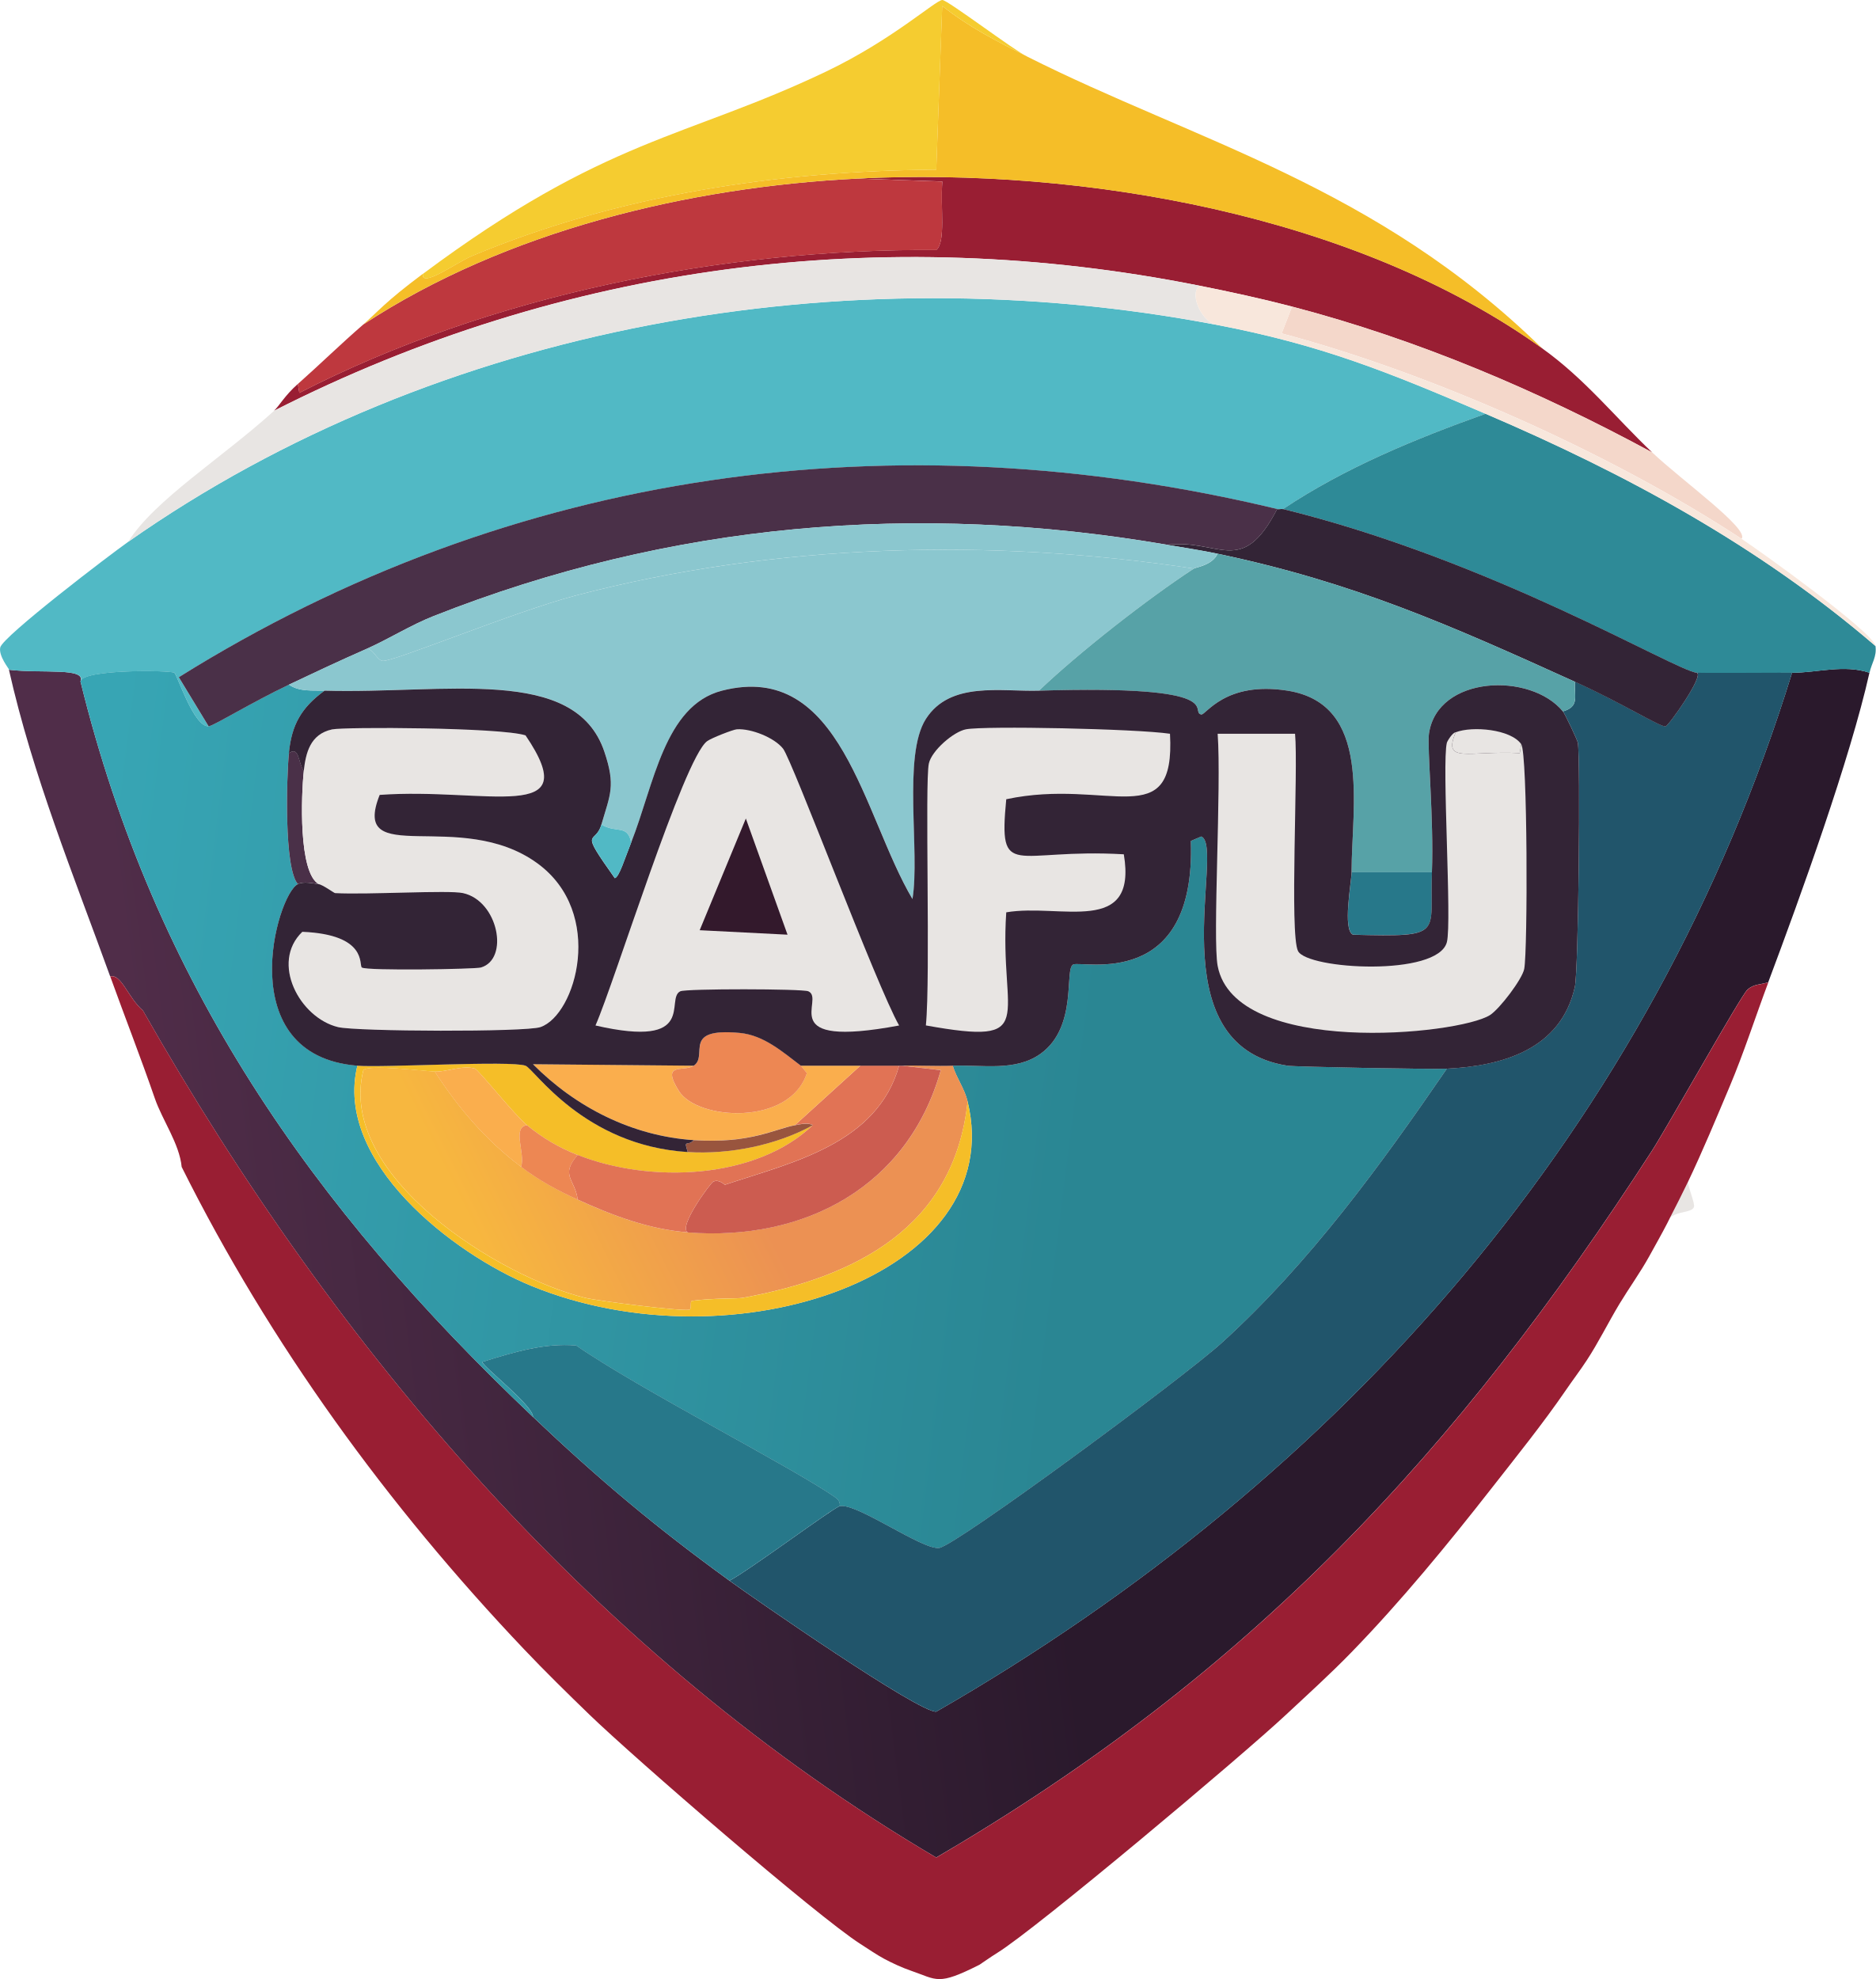
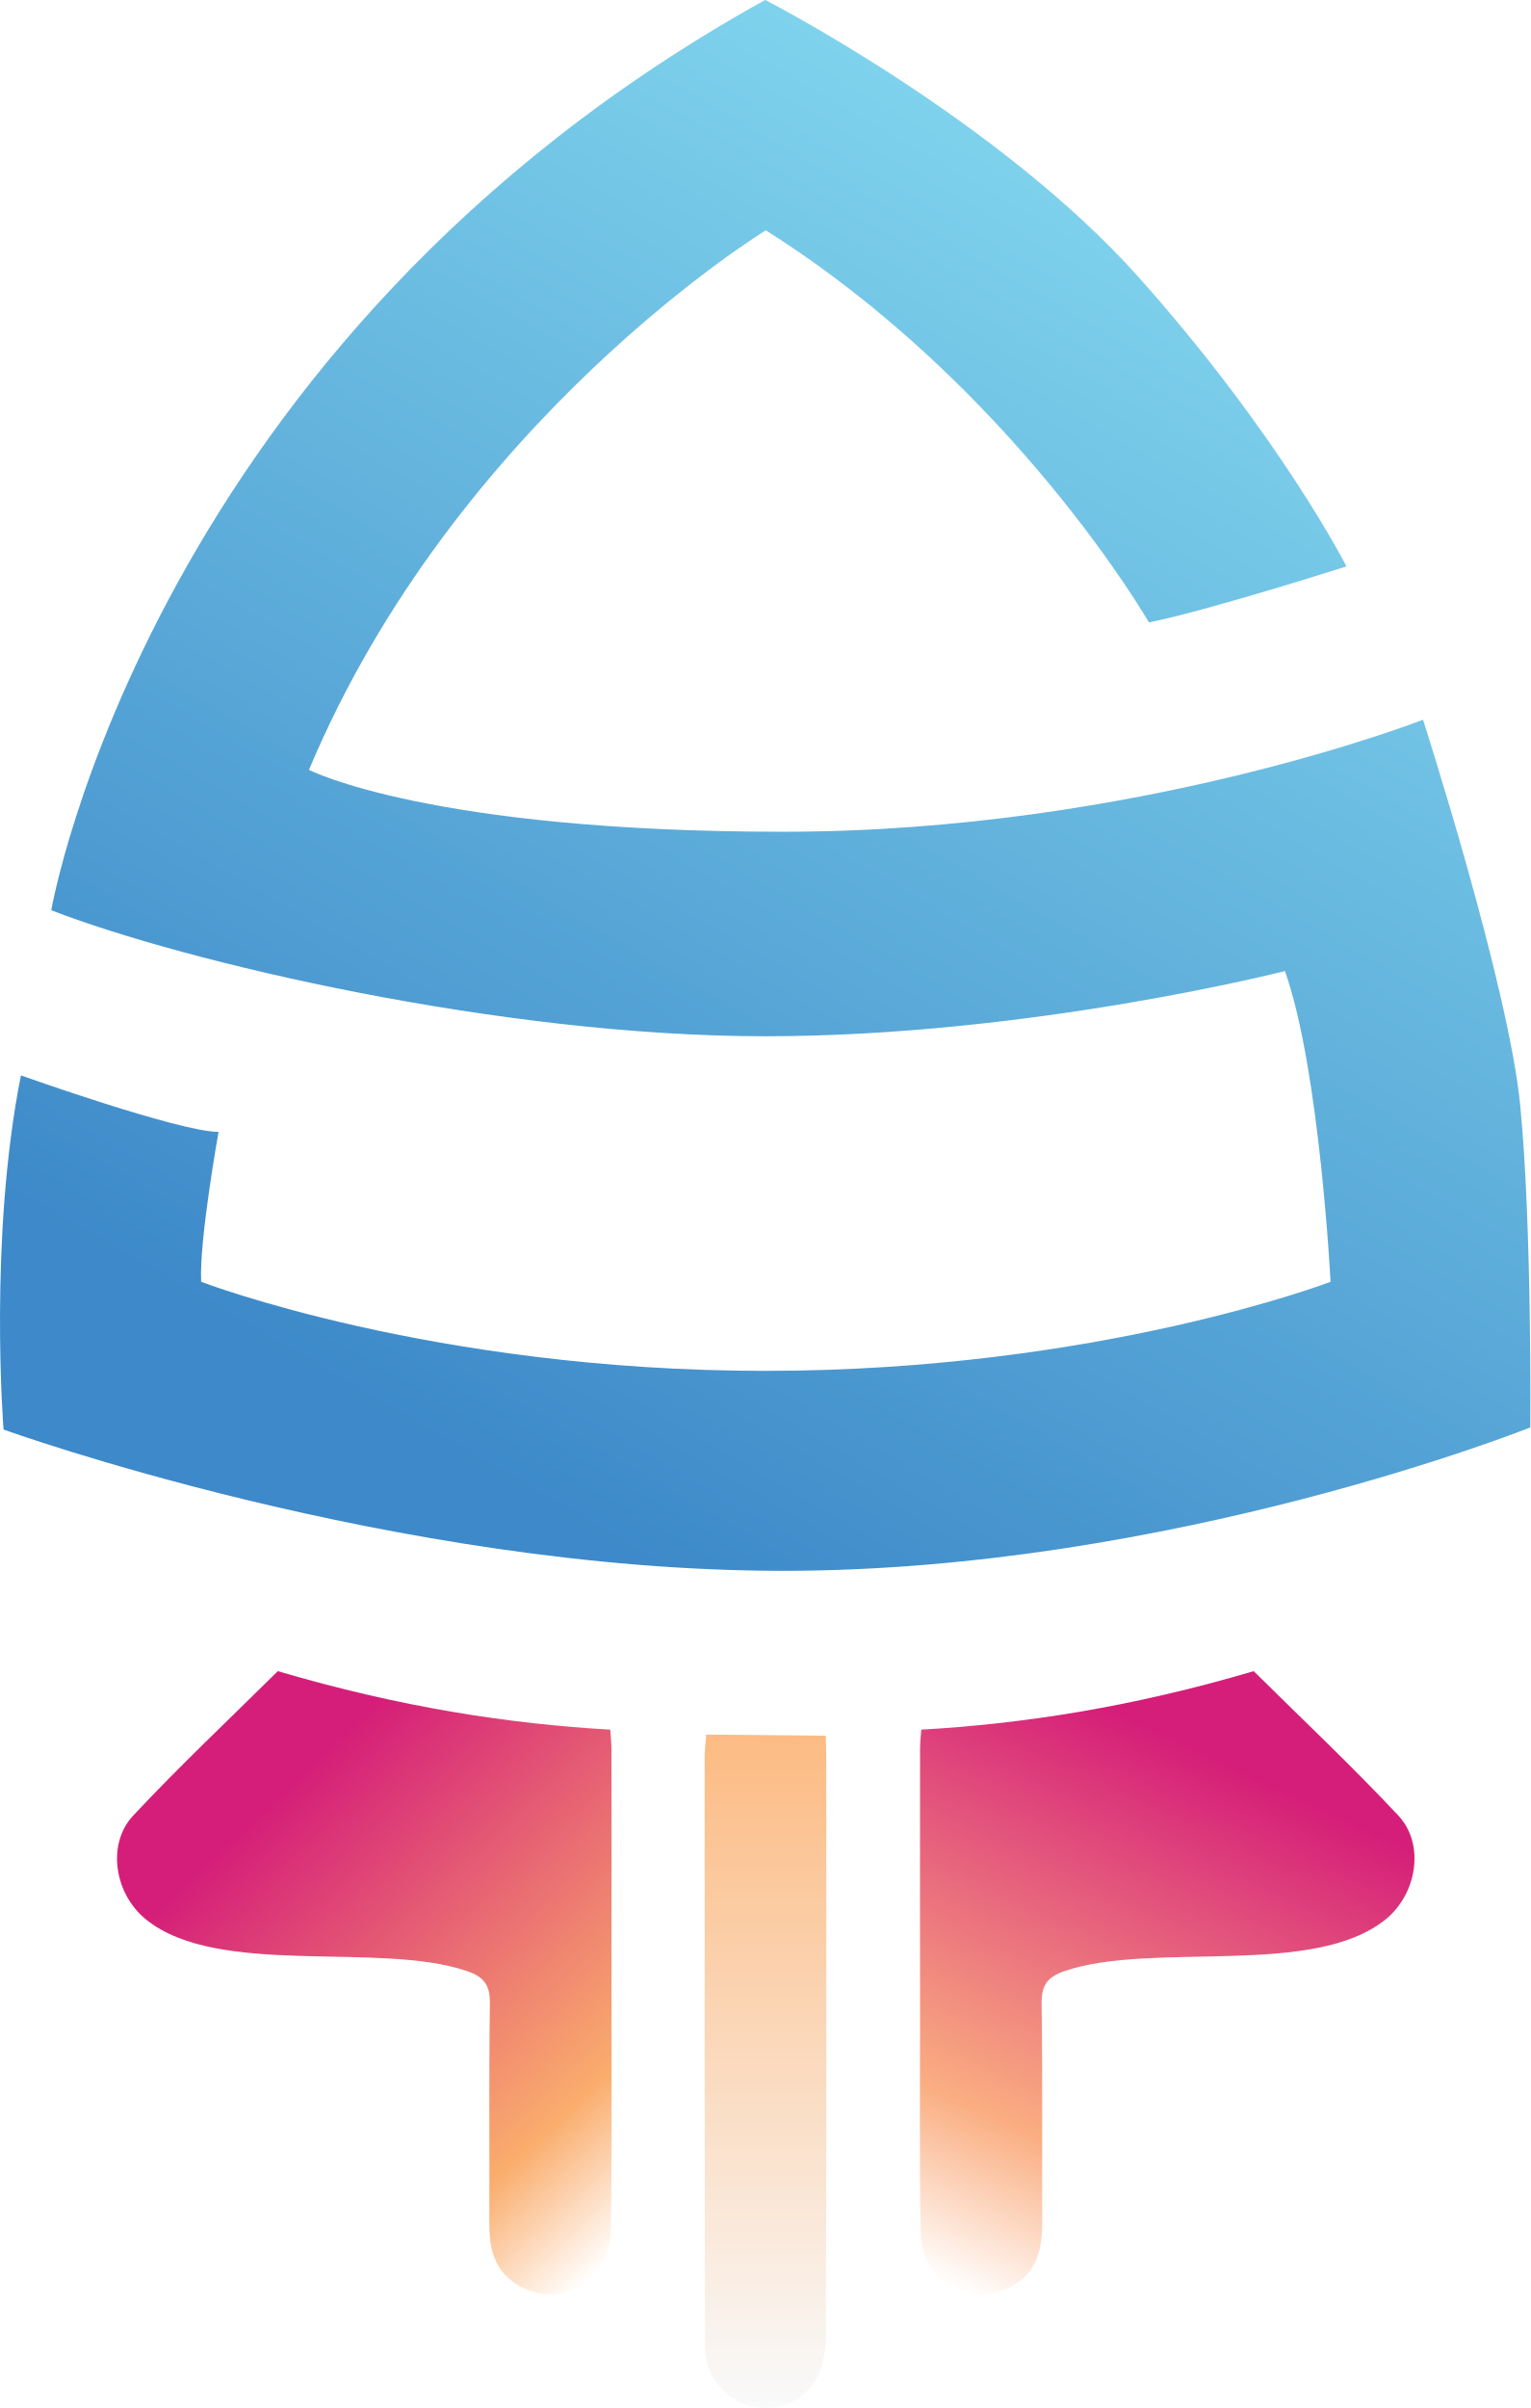
- <svg xmlns="http://www.w3.org/2000/svg" id="Layer_2" data-name="Layer 2" viewBox="0 0 314.8 332.12">
+ <svg xmlns="http://www.w3.org/2000/svg" id="Layer_2" data-name="Layer 2" viewBox="0 0 228.78 359.83">
  <defs>
-     <linearGradient id="linear-gradient" x1="314.07" y1="182.08" x2="27.65" y2="218.67" gradientUnits="userSpaceOnUse">
-       <stop offset=".5" stop-color="#2a192c" />
-       <stop offset="1" stop-color="#502d49" />
+     <style>
+       .cls-1 {
+         fill: url(#linear-gradient);
+       }
+ 
+       .cls-1, .cls-2, .cls-3, .cls-4 {
+         stroke-width: 0px;
+       }
+ 
+       .cls-2 {
+         fill: url(#linear-gradient-4);
+       }
+ 
+       .cls-3 {
+         fill: url(#linear-gradient-2);
+       }
+ 
+       .cls-4 {
+         fill: url(#linear-gradient-3);
+       }
+     </style>
+     <linearGradient id="linear-gradient" x1="184.42" y1="248.25" x2="141.08" y2="341.19" gradientUnits="userSpaceOnUse">
+       <stop offset=".14" stop-color="#d51e79" />
+       <stop offset=".75" stop-color="#faae81" />
+       <stop offset="1" stop-color="#fff" />
    </linearGradient>
-     <linearGradient id="linear-gradient-2" x1="12.17" y1="175.93" x2="229.27" y2="203.25" gradientUnits="userSpaceOnUse">
-       <stop offset="0" stop-color="#37a5b4" />
-       <stop offset=".78" stop-color="#2a8693" />
+     <linearGradient id="linear-gradient-2" x1="68.39" y1="252.8" x2="189.44" y2="43.15" gradientUnits="userSpaceOnUse">
+       <stop offset=".12" stop-color="#3d89c9" />
+       <stop offset="1" stop-color="#7fd2ec" />
    </linearGradient>
-     <linearGradient id="linear-gradient-3" x1="119.49" y1="187.15" x2="79.67" y2="206.92" gradientUnits="userSpaceOnUse">
-       <stop offset="0" stop-color="#ec9153" />
-       <stop offset="1" stop-color="#f7b73f" />
+     <linearGradient id="linear-gradient-3" x1="114.41" y1="259.2" x2="114.41" y2="359.83" gradientUnits="userSpaceOnUse">
+       <stop offset="0" stop-color="#fcbb83" />
+       <stop offset="1" stop-color="#f9fafb" />
+     </linearGradient>
+     <linearGradient id="linear-gradient-4" x1="1603.43" y1="252.87" x2="1536.31" y2="324.85" gradientTransform="translate(1641.45) rotate(-180) scale(1 -1)" gradientUnits="userSpaceOnUse">
+       <stop offset=".14" stop-color="#d51e79" />
+       <stop offset=".79" stop-color="#faad6d" />
+       <stop offset="1" stop-color="#fff" />
    </linearGradient>
  </defs>
  <g id="Layer_1-2" data-name="Layer 1">
    <g>
-       <g>
-         <path d="M258.81,58.45c7.25,5.19,12.18,11.49,18.48,17.48-19.18-10.38-39.3-18.94-60.45-24.48-5.05-1.32-10.37-2.48-15.49-3.5-53.31-10.64-106.86-3.65-155.36,20.98.83-.75,1.79-2.54,4-4.5l.25,1.5c32.01-16.46,71.08-24.22,106.91-23.98,1.61-1.43.66-6.95,1-11.49l-14.24-.5c37.78-1.87,83.53,6,114.9,28.48Z" fill="#991e33" stroke-width="0" />
-         <path d="M143.91,29.97l14.24.5c-.34,4.54.61,10.06-1,11.49-35.83-.24-74.89,7.52-106.91,23.98l-.25-1.5c3.71-3.29,7.21-6.72,10.99-9.99,23.92-15.7,54.61-23.07,82.93-24.48Z" fill="#be383e" stroke-width="0" />
-         <g>
-           <path d="M172.38,9.49c28.29,14.25,58.48,21.63,86.42,48.96-31.37-22.48-77.12-30.35-114.9-28.48-28.32,1.41-59,8.78-82.93,24.48,2.41-2.09,3.59-3.72,9.99-8.49-.3,2.46,5.62-1.9,8.24-3,24.55-10.28,51.46-14.3,77.93-14.49l1-27.48c4.53,3.59,9.17,5.94,14.24,8.49Z" fill="#f5be28" stroke-width="0" />
-           <path d="M172.38,9.49c-5.07-2.55-9.71-4.9-14.24-8.49l-1,27.48c-26.47.18-53.38,4.21-77.93,14.49-2.62,1.1-8.55,5.46-8.24,3,30.77-22.93,44.04-22.68,67.69-33.97C149.82,6.66,157,.04,158.15,0c.85-.03,12.18,8.57,14.24,9.49Z" fill="#f5cc30" stroke-width="0" />
-         </g>
-       </g>
-       <path d="M280.29,204.32c.99-1.94,2.06-4.04,3-5.99.04,1.03,1.23,3.66,1,4.25-.36.95-2.61.63-4,1.75Z" fill="#e8e5e3" stroke-width="0" />
-       <g>
-         <path d="M13.52,114.4c12.41,50.43,38.74,88.13,75.93,123.39,11.19,10.6,20.48,18.41,32.97,27.48,4.22,3.06,31.97,22.3,34.72,21.98,68.36-39.3,120.21-98.48,143.62-174.35,4.25,0,8.71-1.44,12.99,0-3.26,14.53-11.56,37.49-16.99,51.95-1.28.41-2.44.27-3.5,1.25-1.15,1.07-13.46,23.06-15.99,26.98-32.77,50.73-67.58,87.95-120.15,118.65-56.82-33.44-100.82-85.31-133.13-142.13-2.52-2.18-3.6-6.19-5.5-5.74-6.16-17.02-12.99-33.7-16.99-51.46,5.57.66,13.04-.44,11.99,2Z" fill="url(#linear-gradient)" stroke-width="0" />
-         <path d="M203.86,54.45c17.96,3.42,29.07,7.97,45.46,14.99-11.8,4.23-23.51,9-33.97,15.99-.29-.07-.71.07-1,0-64.1-15.4-128.26-6.79-184.34,28.23l5,8.24c-2.51.1-5.28-8.71-5.74-8.99-.71-.43-15.66-.62-15.74,1.5,1.05-2.44-6.42-1.34-11.99-2-.04-.2-1.8-2.31-1.5-3.75.38-1.83,18.58-15.7,21.48-17.73,52.04-36.55,120.38-48.26,182.34-36.47Z" fill="#51b9c5" stroke-width="0" />
-         <path d="M296.78,164.86c-2.16,5.76-4.11,11.84-6.49,17.48-2.22,5.27-4.53,10.84-6.99,15.99-.94,1.96-2.01,4.06-3,5.99-.17.34-.33.68-.5,1-.92,1.78-2.02,3.72-3,5.5-1.47,2.67-3.41,5.36-5,7.99-1.85,3.07-3.55,6.53-5.5,9.49-1.07,1.64-2.37,3.34-3.5,5-3.81,5.56-8.32,11.16-12.49,16.49-7.33,9.37-15.19,18.95-23.48,27.48-3.49,3.6-7.32,7.06-10.99,10.49-7.34,6.87-41.9,35.92-48.46,39.97-1.22.75-2.84,1.92-3,2-7.04,3.55-7.04,2.53-11.49,1-1.47-.5-3.13-1.27-4.5-2-1.22-.65-2.79-1.73-4-2.5-7.39-4.74-37.87-31.14-45.46-38.47-3.62-3.5-7.53-7.34-10.99-10.99-22.86-24.07-42.62-51.21-57.45-80.93-.37-3.89-3.24-7.84-4.5-11.49-2.38-6.89-5.02-13.64-7.49-20.48,1.9-.44,2.98,3.57,5.5,5.74,32.31,56.81,76.31,108.69,133.13,142.13,52.57-30.7,87.38-67.91,120.15-118.65,2.53-3.91,14.84-25.91,15.99-26.98,1.06-.98,2.22-.84,3.5-1.25Z" fill="#991e33" stroke-width="0" />
-         <path d="M249.32,69.44c23.57,10.08,45.89,22.17,65.44,38.97.25,1.8-.62,2.8-1,4.5-4.27-1.44-8.74,0-12.99,0-2.79,0-15.19.08-15.99,0-3.72-.38-34.22-18.81-69.44-27.48,10.46-6.98,22.17-11.76,33.97-15.99Z" fill="#2e8a97" stroke-width="0" />
-         <path d="M201.36,47.96c-1.78,1.12.08,5.64,2.5,6.49-61.97-11.79-130.3-.08-182.34,36.47,4.37-6.99,15.78-14.08,24.48-21.98,48.5-24.63,102.05-31.62,155.36-20.98Z" fill="#e8e5e3" stroke-width="0" />
-         <path d="M277.29,75.93c4.84,4.6,16.41,12.89,14.99,14.49-21.8-14.3-51.96-27.76-77.18-34.47l1.75-4.5c21.14,5.54,41.27,14.1,60.45,24.48Z" fill="#f4d7ca" stroke-width="0" />
-         <path d="M216.85,51.46l-1.75,4.5c25.22,6.71,55.38,20.17,77.18,34.47,3.09,2.02,22.16,15.7,22.48,17.98-19.56-16.79-41.88-28.88-65.44-38.97-16.39-7.01-27.5-11.57-45.46-14.99-2.42-.85-4.27-5.37-2.5-6.49,5.12,1.02,10.44,2.17,15.49,3.5Z" fill="#f8e7dc" stroke-width="0" />
-         <path d="M35,121.89c.76-.03,7.16-3.99,13.49-6.99,1.78,1.23,4.01.94,5.99,1-3.91,2.85-5.53,5.73-5.99,10.49-.4,4.15-.84,19.3,1.5,21.98-3.55,1.77-11.26,28.74,9.99,30.47-3.96,16.11,16.06,31.58,29.22,36.97,33.92,13.88,80.24-1.86,73.19-30.97-.53-2.19-1.85-3.89-2.5-5.99,4.95-.18,10.54,1.01,14.74-2,6.35-4.55,3.93-14.29,5.5-14.99,1.56-.69,20.6,4.52,19.73-20.73l1.75-.75c4.17,1.71-7.71,35.05,14.49,38.47,1.32.2,24.22.62,26.73.5-11.2,16.33-23.02,32.58-37.72,45.96-6.56,5.97-44.56,33.99-47.46,34.47-2.74.46-14.01-7.71-16.74-6.99.14-.7-.23-1.13-.75-1.5-6.96-4.91-33.09-18.26-43.46-25.48-5.42-.47-10.59,1.17-15.74,2.75-.17.61,8.55,7.32,8.49,9.24C52.26,202.53,25.93,164.83,13.52,114.4c.08-2.12,15.02-1.93,15.74-1.5.47.28,3.23,9.09,5.74,8.99Z" fill="url(#linear-gradient-2)" stroke-width="0" />
-         <path d="M300.77,112.9c-23.41,75.87-75.26,135.05-143.62,174.35-2.75.32-30.5-18.92-34.72-21.98,3.25-1.67,17.33-12.18,18.48-12.49,2.72-.72,13.99,7.45,16.74,6.99,2.9-.48,40.89-28.5,47.46-34.47,14.7-13.38,26.52-29.63,37.72-45.96,9.27-.45,19.15-3.21,21.48-13.74.61-2.74.96-38.13.5-40.96-.07-.42-2.14-4.8-2.5-5.25,2.8-.84,1.9-2.43,2-5,8.01,3.63,14.41,7.69,15.24,7.49.53-.12,6.45-8.5,5.25-8.99.8.08,13.2,0,15.99,0Z" fill="#21556b" stroke-width="0" />
-         <path d="M140.91,252.78c-1.16.31-15.23,10.82-18.48,12.49-12.5-9.07-21.79-16.87-32.97-27.48.06-1.92-8.67-8.63-8.49-9.24,5.14-1.58,10.32-3.21,15.74-2.75,10.37,7.22,36.5,20.57,43.46,25.48.52.37.89.8.75,1.5Z" fill="#27788a" stroke-width="0" />
-         <g>
-           <path d="M214.35,85.43c-5.97,11.53-9.71,4.96-18.48,5.99-42.11-7.22-83.36-3.74-123.14,11.99-3.83,1.51-7.5,3.85-11.24,5.5-4.43,1.95-8.63,3.92-12.99,5.99-6.33,3.01-12.73,6.96-13.49,6.99l-5-8.24c56.08-35.02,120.24-43.63,184.34-28.23Z" fill="#4a3048" stroke-width="0" />
-           <path d="M215.35,85.43c35.22,8.66,65.72,27.09,69.44,27.48,1.2.5-4.71,8.87-5.25,8.99-.83.19-7.23-3.86-15.24-7.49-20.91-9.48-37.05-16.67-59.95-21.48-2.81-.59-5.66-1.01-8.49-1.5,8.78-1.04,12.51,5.53,18.48-5.99.29.07.71-.07,1,0Z" fill="#332436" stroke-width="0" />
-         </g>
-         <path d="M200.36,95.42c-7.82,5.13-19.16,13.98-25.98,20.48-6.33.19-14.89-1.65-18.98,4.75-3.94,6.16-.95,22.3-2.25,30.22-8.32-14.04-11.94-40.12-31.97-34.97-9.68,2.49-11.4,15.82-15.24,25.48-.66-3.1-2.48-1.48-5-3,1.47-5.06,2.44-6.49.5-12.24-4.91-14.58-26.68-9.67-46.96-10.24-1.99-.06-4.21.23-5.99-1,4.36-2.07,8.56-4.05,12.99-5.99,1.22-.11,1.69,1.86,2.75,2,1.7.22,22.07-8.26,32.47-10.99,33.36-8.75,69.66-9.66,103.66-4.5Z" fill="#8bc7cf" stroke-width="0" />
-         <path d="M264.3,114.4c-.09,2.56.8,4.16-2,5-5.42-6.65-21.09-6.07-22.48,3.75-.32,2.27.83,14.34.5,23.23h-13.49c.03-11.17,3.49-28.22-10.74-30.47-10.52-1.67-13.72,4.16-14.49,4-2.1-.46,5.14-4.98-27.23-4,6.82-6.5,18.15-15.35,25.98-20.48.35-.23,3.11-.56,4-2.5,22.9,4.81,39.04,12,59.95,21.48Z" fill="#57a2a7" stroke-width="0" />
-         <path d="M195.86,91.42c2.83.49,5.68.91,8.49,1.5-.89,1.94-3.65,2.27-4,2.5-34-5.16-70.3-4.26-103.66,4.5-10.4,2.73-30.77,11.22-32.47,10.99-1.05-.14-1.53-2.11-2.75-2,3.74-1.65,7.41-3.98,11.24-5.5,39.78-15.73,81.03-19.21,123.14-11.99Z" fill="#8bc7cf" stroke-width="0" />
-         <g>
-           <path d="M50.99,129.39c-.44,4.03-.92,17.05,2.5,18.98-1.05-.13-2.51-.5-3.5,0-2.34-2.68-1.9-17.84-1.5-21.98,1.79-1.22,1.51,1.58,2.5,3Z" fill="#4a3048" stroke-width="0" />
-           <path d="M53.49,148.37c-3.42-1.93-2.94-14.96-2.5-18.98.33-3.02,1.05-6.18,4.75-6.99,1.96-.43,28.22-.37,32.47,1,10.24,15.08-6.61,8.7-24.48,9.99-5.02,12.62,13.49,2.02,26.48,11.49,11.42,8.33,6.45,25.44.5,27.48-2.51.86-30.88.75-33.97,0-6.44-1.56-11.38-10.81-5.99-15.99,11.04.47,9.46,5.62,9.99,5.99.82.58,19.02.28,19.98,0,4.81-1.4,2.93-11.19-3-12.49-2.44-.54-16.01.3-21.48,0-.16,0-2.08-1.42-2.75-1.5Z" fill="#e8e5e3" stroke-width="0" />
-         </g>
-         <path d="M240.33,146.37c-.4,10.5,2.3,10.88-13.24,10.49-1.81-.81-.25-8.88-.25-10.49h13.49Z" fill="#27788a" stroke-width="0" />
-         <g>
-           <path d="M159.9,178.84c.65,2.11,1.97,3.8,2.5,5.99-2.24,21.17-18.74,29.47-37.72,32.97-.98.18-4.73.01-8.49.5-.48.06-.02,1.39-.5,1.5-1.31.29-15.27-1.46-17.48-2-14.29-3.46-41.71-20.44-37.22-38.22.93-.98,10.09.16,11.99.25,3.93,6.12,8.65,11.6,14.49,15.99,3.03,2.28,6.04,3.91,9.49,5.5,5.79,2.66,11.97,4.99,18.48,5.5,19.64,1.52,36.97-7.69,42.46-27.23l-6.49-.75c2.83-.08,5.67.1,8.49,0Z" fill="url(#linear-gradient-3)" stroke-width="0" />
-           <path d="M115.43,193.33c6.96.43,14.81-1.1,20.98-4.5-9.56,9.15-27.27,9.81-39.47,5-3.17-1.25-5.87-2.84-8.49-5-2.22-1.83-8.13-9.3-8.74-9.49-2.04-.64-4.83.59-6.74.5-1.9-.09-11.06-1.23-11.99-.25-4.49,17.77,22.93,34.75,37.22,38.22,2.22.54,16.17,2.28,17.48,2,.48-.11.02-1.44.5-1.5,3.76-.49,7.51-.32,8.49-.5,18.97-3.5,35.48-11.8,37.72-32.97,7.05,29.11-39.27,44.86-73.19,30.97-13.17-5.39-33.18-20.86-29.22-36.97,4.38.36,25.76-.91,28.23,0,1.48.55,9.75,13.4,27.23,14.49Z" fill="#f5be28" stroke-width="0" />
-           <path d="M115.43,206.82c-1.67-.9,3.8-8.26,4.25-8.49.98-.52,1.9.53,2,.5,11.32-3.77,25.5-6.83,29.22-19.98h.5l6.49.75c-5.5,19.54-22.82,28.75-42.46,27.23Z" fill="#cc5c50" stroke-width="0" />
-           <path d="M150.9,178.84c-3.72,13.15-17.91,16.21-29.22,19.98-.1.03-1.01-1.02-2-.5-.45.24-5.92,7.59-4.25,8.49-6.51-.5-12.69-2.84-18.48-5.5-.39-3.37-3.04-4.04,0-7.49,12.2,4.82,29.91,4.15,39.47-5-.76-.48-2.25-.14-3,0q5.5-5,10.99-9.99h6.49Z" fill="#e17355" stroke-width="0" />
-           <path d="M116.43,178.84c-1.67,1.13-5.58-.7-2.5,4.25,3.09,4.95,18.6,5.91,21.48-3l-1-1.25h9.99q-5.5,5-10.99,9.99c-3.43.62-7.47,3.12-16.99,2.5-10.3-.68-19.81-5.51-26.98-12.74l26.98.25Z" fill="#faae4d" stroke-width="0" />
-           <path d="M134.42,178.84l1,1.25c-2.88,8.91-18.39,7.94-21.48,3-3.09-4.94.82-3.12,2.5-4.25,2.55-1.72-2.16-6.43,7.74-5.5,4.03.38,7.15,3.16,10.24,5.5Z" fill="#ed8753" stroke-width="0" />
-           <path d="M136.42,188.84c-6.17,3.39-14.02,4.93-20.98,4.5-.75-2.28-.04-.86,1-2,9.51.62,13.56-1.87,16.99-2.5.74-.14,2.23-.48,3,0Z" fill="#99553e" stroke-width="0" />
-           <path d="M88.46,188.84c-2.58.27-.26,4.74-1,6.99-5.83-4.39-10.56-9.86-14.49-15.99,1.91.09,4.7-1.14,6.74-.5.62.19,6.52,7.66,8.74,9.49Z" fill="#faae4d" stroke-width="0" />
-           <path d="M88.46,188.84c2.62,2.15,5.32,3.74,8.49,5-3.04,3.45-.39,4.12,0,7.49-3.45-1.58-6.46-3.21-9.49-5.5.73-2.26-1.58-6.72,1-6.99Z" fill="#ed8753" stroke-width="0" />
-         </g>
-         <g>
-           <path d="M262.31,119.4c.36.44,2.43,4.82,2.5,5.25.46,2.84.11,38.22-.5,40.96-2.33,10.53-12.21,13.29-21.48,13.74-2.51.12-25.41-.3-26.73-.5-22.2-3.42-10.32-36.76-14.49-38.47l-1.75.75c.87,25.25-18.18,20.04-19.73,20.73-1.57.69.85,10.44-5.5,14.99-4.2,3.01-9.78,1.82-14.74,2-2.82.1-5.67-.08-8.49,0h-16.99c-3.09-2.34-6.21-5.11-10.24-5.5-9.9-.93-5.19,3.78-7.74,5.5l-26.98-.25c7.17,7.23,16.68,12.06,26.98,12.74-1.04,1.14-1.75-.28-1,2-17.48-1.09-25.74-13.94-27.23-14.49-2.46-.91-23.84.36-28.23,0-21.25-1.73-13.54-28.7-9.99-30.47.99-.5,2.45-.13,3.5,0,.67.08,2.59,1.49,2.75,1.5,5.47.3,19.05-.54,21.48,0,5.92,1.3,7.81,11.09,3,12.49-.96.28-19.17.58-19.98,0-.53-.37,1.05-5.53-9.99-5.99-5.39,5.18-.44,14.43,5.99,15.99,3.1.75,31.46.86,33.97,0,5.95-2.03,10.92-19.15-.5-27.48-12.99-9.47-31.5,1.13-26.48-11.49,17.87-1.29,34.72,5.09,24.48-9.99-4.25-1.36-30.51-1.43-32.47-1-3.7.81-4.41,3.97-4.75,6.99-.99-1.42-.71-4.22-2.5-3,.46-4.76,2.08-7.64,5.99-10.49,20.28.58,42.05-4.34,46.96,10.24,1.94,5.75.97,7.18-.5,12.24-1.04,3.59-3.92.29,2.25,8.99.72-.14,1.69-3.34,2.75-5.99,3.83-9.66,5.56-22.99,15.24-25.48,20.04-5.15,23.65,20.93,31.97,34.97,1.3-7.92-1.69-24.06,2.25-30.22,4.09-6.4,12.65-4.55,18.98-4.75,32.37-.99,25.12,3.54,27.23,4,.76.17,3.97-5.66,14.49-4,14.23,2.26,10.77,19.31,10.74,30.47,0,1.61-1.56,9.69.25,10.49,15.54.39,12.84.01,13.24-10.49.34-8.89-.82-20.96-.5-23.23,1.39-9.82,17.06-10.39,22.48-3.75Z" fill="#332436" stroke-width="0" />
-           <path d="M244.32,122.89c-2.29,5.36,2.17,3.04,10.74,3.5l.25-1.5c1.08,1.56,1.1,34.64.5,37.72-.34,1.74-4.14,6.72-5.74,7.74-5.31,3.37-42.79,7.04-45.71-8.24-.87-4.56.65-30.09,0-38.97h12.99c.56,5.98-.95,33.65.5,36.47,1.59,3.1,23.47,4.33,24.98-1.5.86-3.33-.87-30.07,0-33.47.07-.26.95-1.74,1.5-1.75Z" fill="#e8e5e3" stroke-width="0" />
-           <path d="M162.14,122.39c3.12-.6,28.46-.1,34.22.75.95,17.05-10.32,7.33-27.48,10.99-1.33,13.81,1.21,8.17,19.73,9.24,2.33,13.85-10.7,8.19-19.73,9.74-1.21,17.87,5.81,22.45-13.49,18.98.8-8.07-.2-40.8.5-43.96.48-2.17,4.14-5.34,6.24-5.74Z" fill="#e8e5e3" stroke-width="0" />
-           <path d="M255.31,124.89l-.25,1.5c-8.57-.46-13.03,1.86-10.74-3.5,2.79-1.08,9.24-.52,10.99,2Z" fill="#e8e5e3" stroke-width="0" />
-           <path d="M105.94,141.38c-1.05,2.65-2.03,5.85-2.75,5.99-6.17-8.7-3.29-5.41-2.25-8.99,2.51,1.52,4.34-.1,5,3Z" fill="#51b9c5" stroke-width="0" />
-           <g>
-             <path d="M123.68,122.39c2.38-.15,6.28,1.39,7.74,3.25,1.56,1.98,15.69,39.81,19.48,46.46-21.25,3.97-12.26-4.43-15.24-5.74-.98-.43-20.51-.46-21.48,0-2.62,1.23,3.07,9.71-14.24,5.74,3.26-7.43,14.79-44.78,18.73-47.71.73-.54,4.38-1.96,5-2Z" fill="#e8e5e3" stroke-width="0" />
-             <path d="M125.18,137.38l6.99,19.48-14.74-.75,7.74-18.73Z" fill="#33192c" stroke-width="0" />
-           </g>
-         </g>
-       </g>
+       <path class="cls-1" d="M187.37,249.69c7.24,7.17,14.67,14.16,21.64,21.6,4.01,4.28,2.83,11.72-1.92,15.55-10.81,8.71-34.7,3.23-47.88,7.67-2.7.91-3.55,2.16-3.51,4.94.16,10.9.04,21.8.09,32.7.02,3.65-.68,7-3.94,9.11-6.25,4.05-14.08-.03-14.22-7.59-.21-11.24-.09-22.49-.1-33.73-.01-12.87-.02-25.73,0-38.6,0-.91.11-1.82.18-2.88,14.87-.84,31.31-3.3,49.8-8.77,0,0-.13,0-.13,0Z" />
+       <path class="cls-3" d="M201.26,84.64s-20.71,6.61-29.52,8.37c0,0-20.27-35.25-57.27-58.59,0,0-46.26,28.2-68.29,80.62,0,0,17.95,9.25,70.87,9.25s95.66-16.74,95.66-16.74c0,0,12.78,39.65,14.54,57.71,1.76,18.06,1.5,48.04,1.5,48.04,0,0-53.61,21.43-111.7,21.43S.53,213.62.53,213.62c0,0-2.27-28.57,2.6-52.92,0,0,23.7,8.44,29.54,8.44,0,0-2.92,16.23-2.6,22.4,0,0,34.55,13.31,84.31,13.31s84.51-13.31,84.51-13.31c0,0-1.62-31.82-6.82-46.43,0,0-38.18,9.74-77.69,9.74s-86.59-11.04-106.72-18.83c0,0,14.74-85.06,106.72-136.03,0,0,34.83,17.86,55.94,41.56,21.1,23.7,30.94,43.08,30.94,43.08Z" />
+       <path class="cls-4" d="M105.56,259.2c5.99.06,11.74.11,17.88.17.02.31.07,3.38.07,4.5,0,28.29.03,56.57-.05,84.86,0,2.13-.33,4.46-1.23,6.35-1.76,3.69-6.18,5.44-10.02,4.5-3.68-.9-6.82-4.66-6.83-8.64-.06-29.56-.05-59.11-.05-88.67,0-.55.24-3.06.24-3.07Z" />
+       <path class="cls-2" d="M41.56,249.69c-7.24,7.17-14.67,14.16-21.64,21.6-4.01,4.28-2.83,11.72,1.92,15.55,10.81,8.71,34.7,3.23,47.88,7.67,2.7.91,3.55,2.16,3.51,4.94-.16,10.9-.04,21.8-.09,32.7-.02,3.65.68,7,3.94,9.11,6.25,4.05,14.08-.03,14.22-7.59.21-11.24.09-22.49.1-33.73.01-12.87.02-25.73,0-38.6,0-.91-.11-1.82-.18-2.88-14.87-.84-31.31-3.3-49.8-8.77,0,0,.13,0,.13,0Z" />
    </g>
  </g>
</svg>
